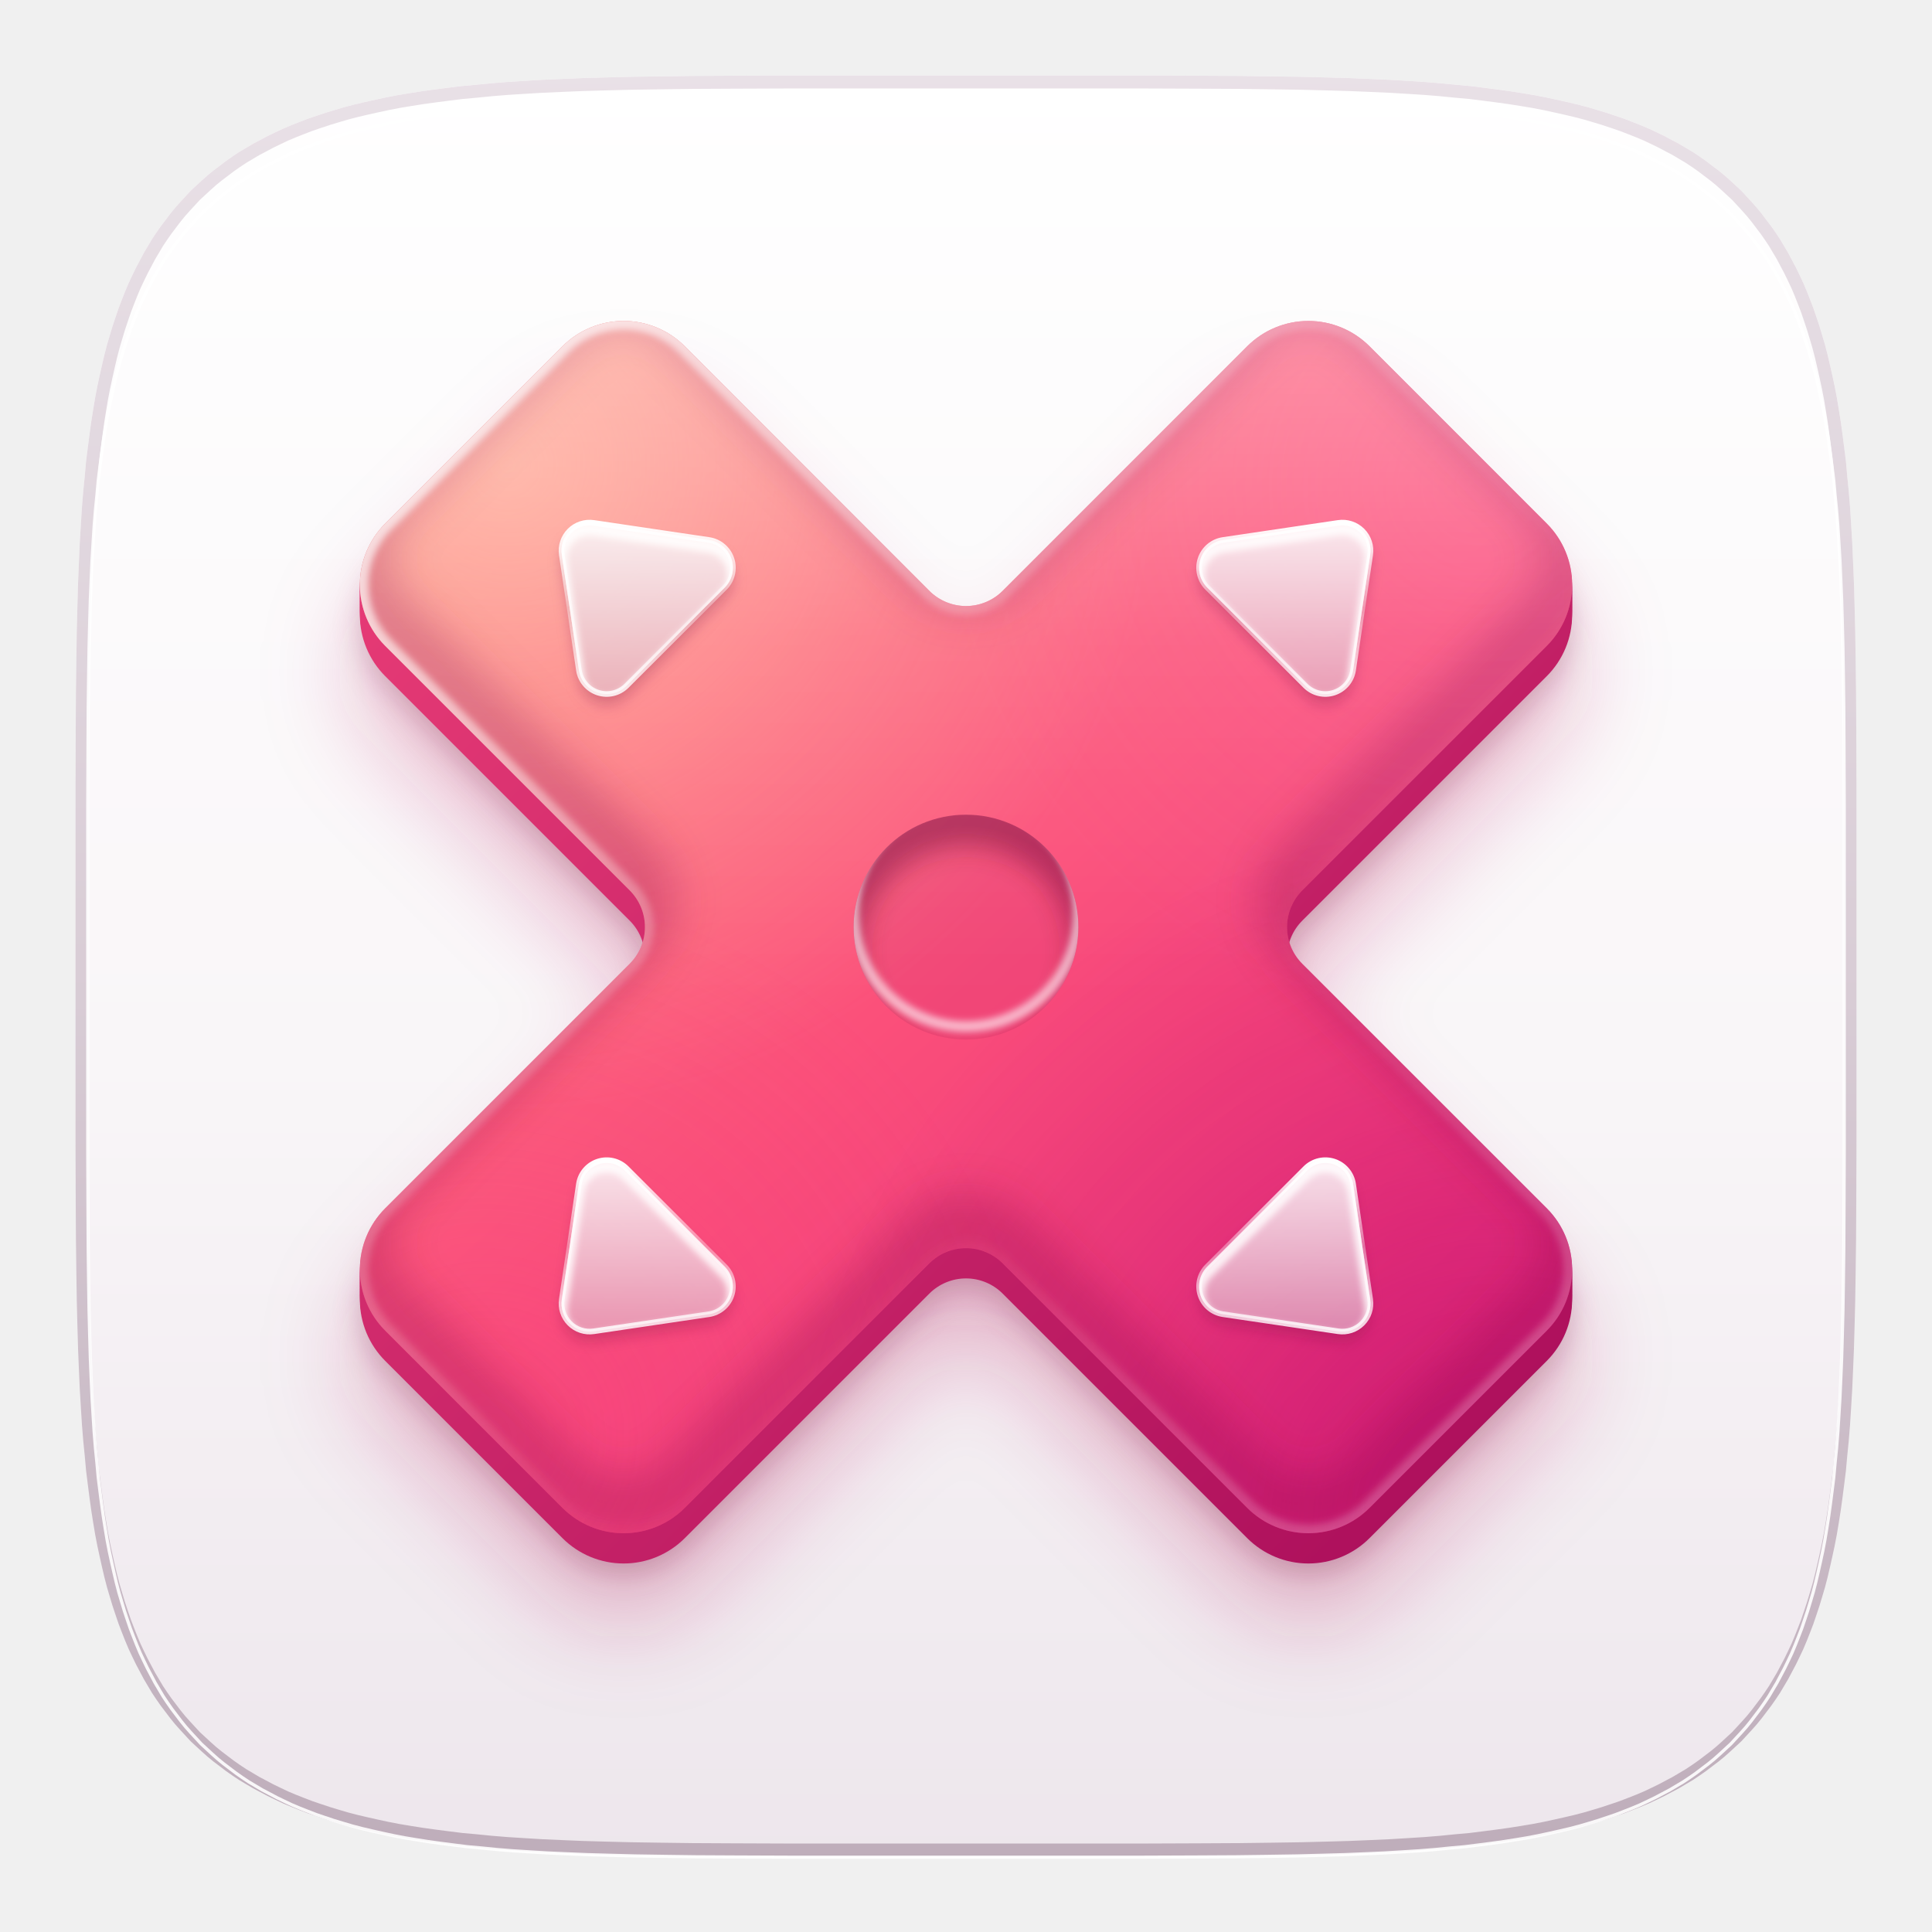
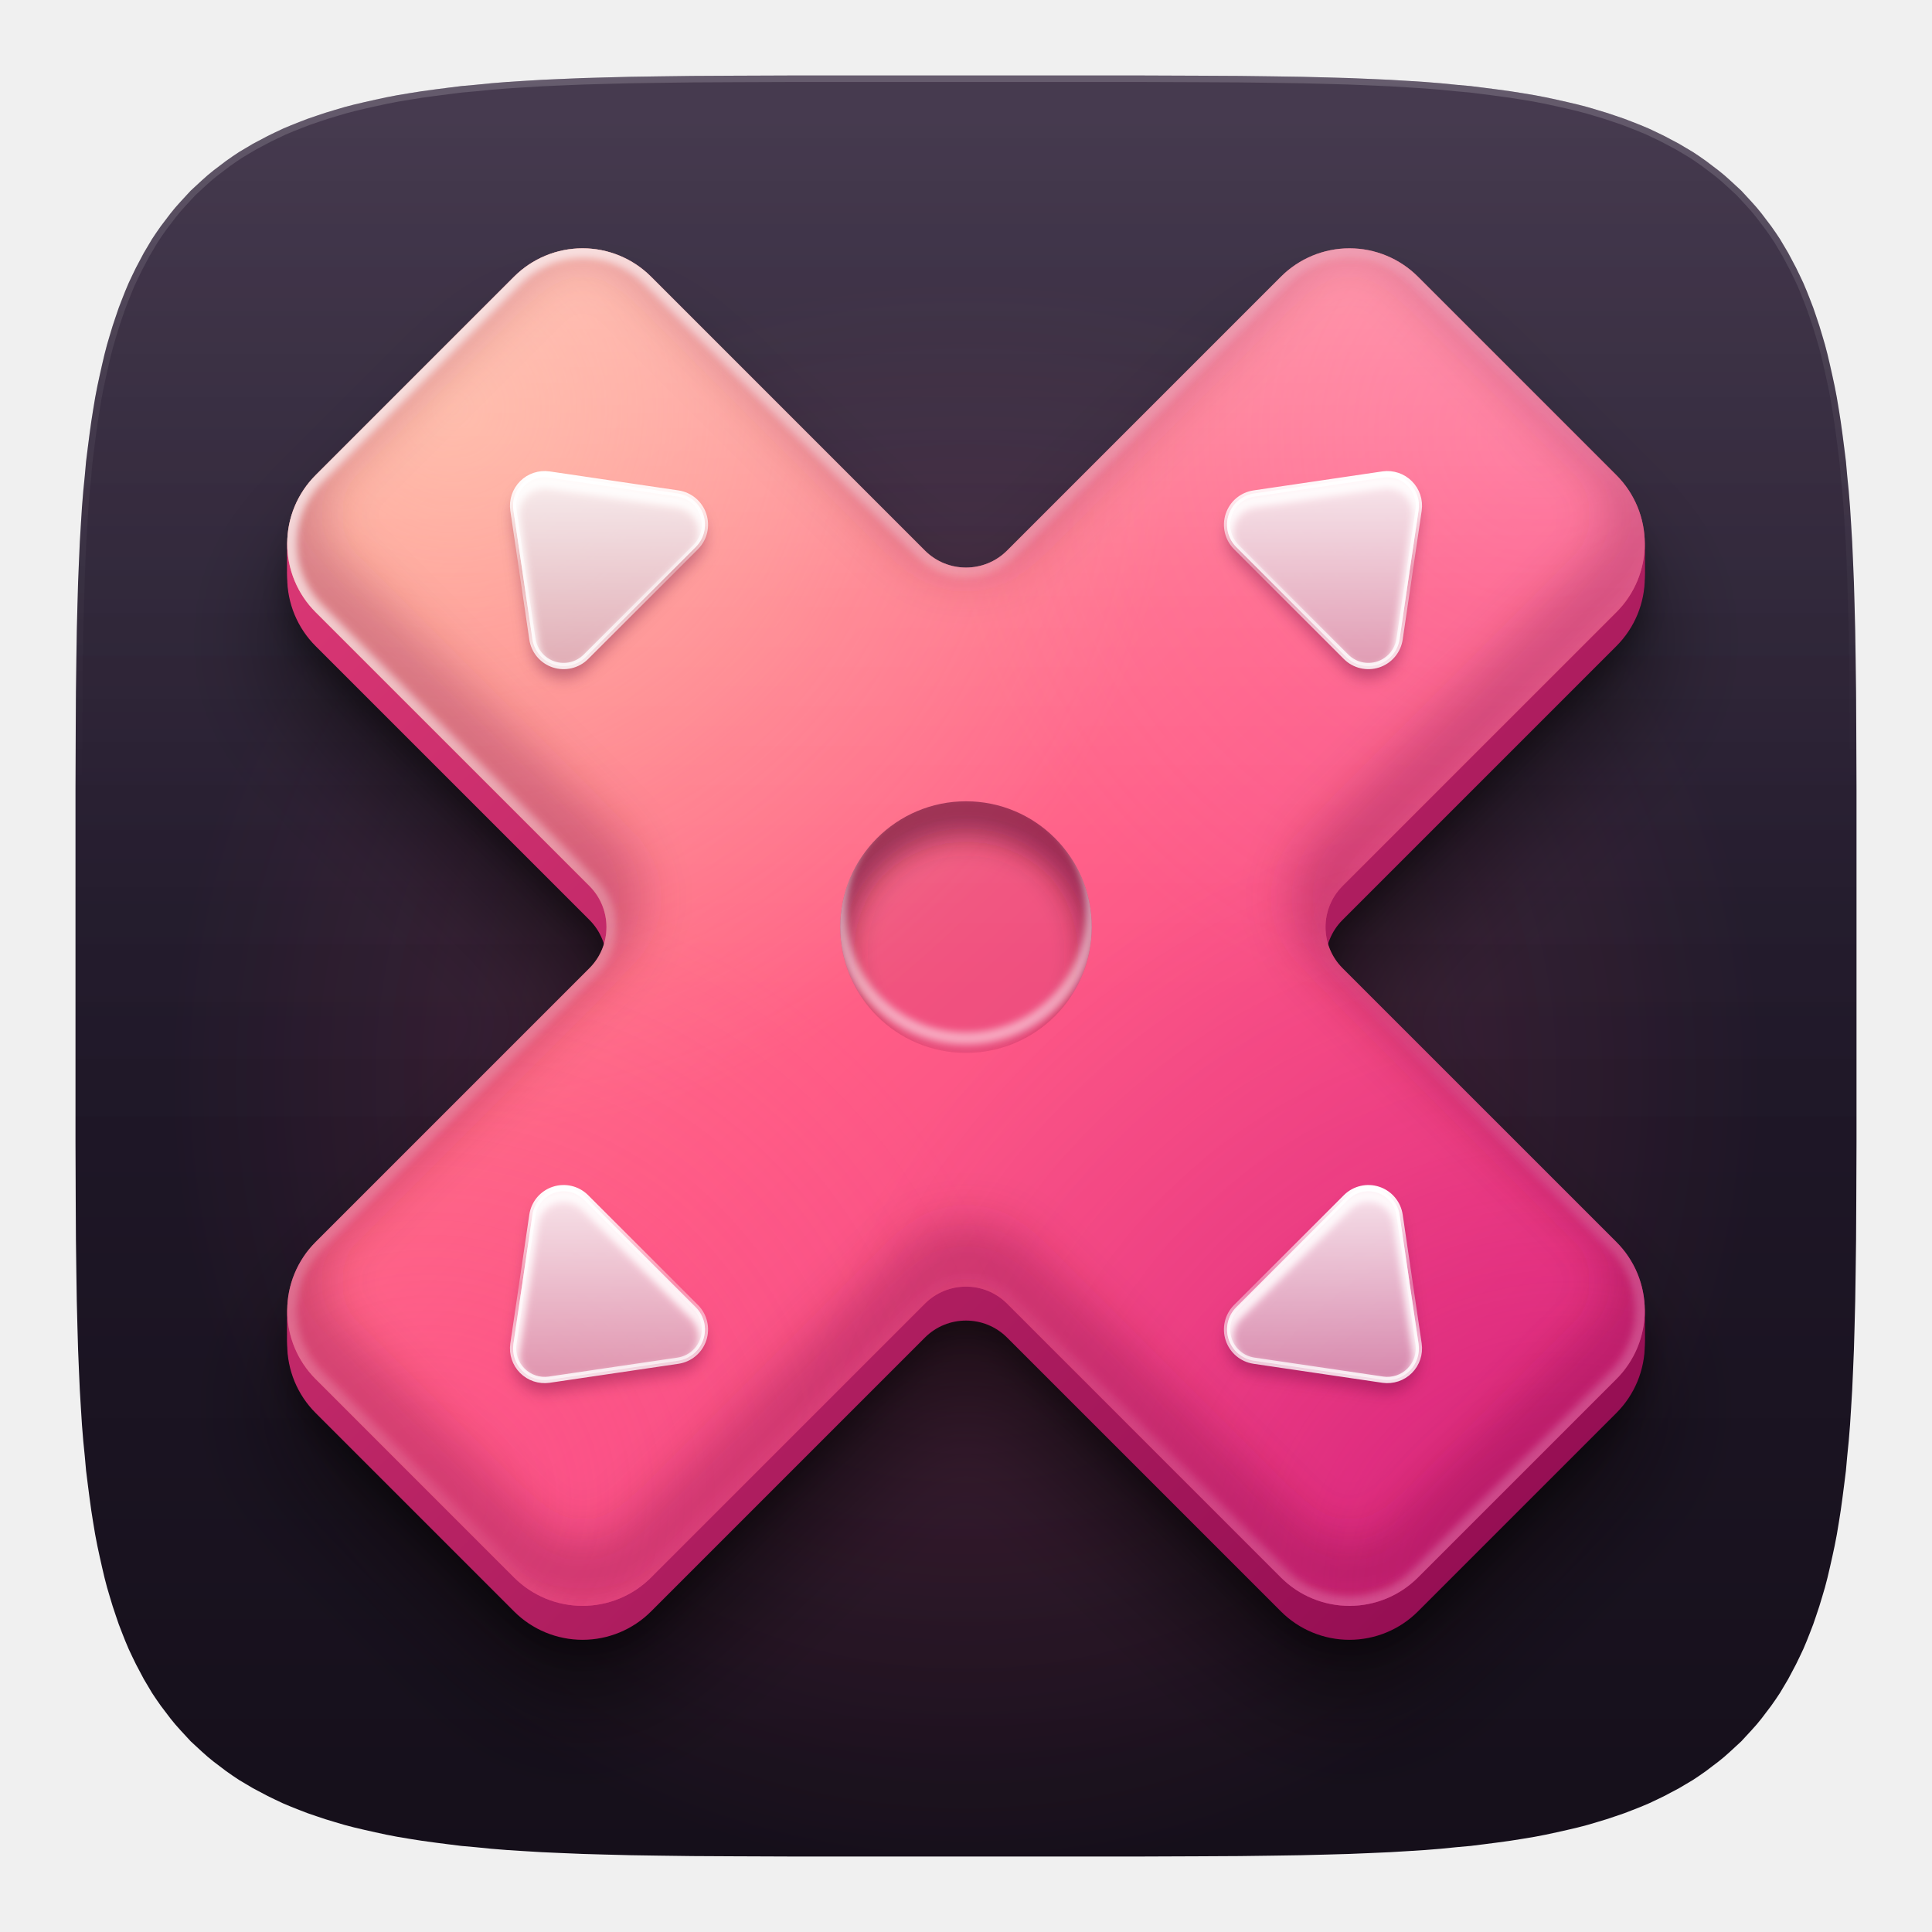
<svg xmlns="http://www.w3.org/2000/svg" viewBox="0 0 1024 1024" width="1024" height="1024">
  <defs>
-     <path id="w-sq" d="M924.0,512.0L924.0,593.6L923.9,619.7L923.8,638.6L923.6,654.0L923.4,667.2L923.1,679.0L922.8,689.5L922.4,699.2L922.0,708.2L921.5,716.5L921.0,724.4L920.4,731.8L919.7,738.8L919.1,745.5L918.3,751.9L917.5,758.1L916.7,763.9L915.8,769.6L914.9,775.0L913.9,780.2L912.8,785.3L911.7,790.2L910.6,794.9L909.4,799.5L908.1,803.9L906.8,808.2L905.4,812.4L904.0,816.5L902.5,820.4L901.0,824.2L899.4,828.0L897.7,831.6L896.0,835.1L894.2,838.5L892.4,841.9L890.5,845.1L888.6,848.3L886.6,851.3L884.5,854.3L882.3,857.2L880.1,860.1L877.9,862.8L875.5,865.5L873.1,868.1L870.7,870.7L868.1,873.1L865.5,875.5L862.8,877.9L860.1,880.1L857.2,882.3L854.3,884.5L851.3,886.6L848.3,888.6L845.1,890.5L841.9,892.4L838.5,894.2L835.1,896.0L831.6,897.7L828.0,899.4L824.2,901.0L820.4,902.5L816.5,904.0L812.4,905.4L808.2,906.8L803.9,908.1L799.5,909.4L794.9,910.6L790.2,911.7L785.3,912.8L780.2,913.9L775.0,914.9L769.6,915.8L763.9,916.7L758.1,917.5L751.9,918.3L745.5,919.1L738.8,919.7L731.8,920.4L724.4,921.0L716.5,921.5L708.2,922.0L699.2,922.4L689.5,922.8L679.0,923.1L667.2,923.4L654.0,923.6L638.6,923.8L619.7,923.9L593.6,924.0L512.0,924.0L430.4,924.0L404.3,923.9L385.4,923.8L370.0,923.6L356.8,923.4L345.0,923.1L334.5,922.8L324.8,922.4L315.8,922.0L307.5,921.5L299.6,921.0L292.2,920.4L285.2,919.7L278.5,919.1L272.1,918.3L265.9,917.5L260.1,916.7L254.4,915.8L249.0,914.9L243.8,913.9L238.7,912.8L233.8,911.7L229.1,910.6L224.5,909.4L220.1,908.1L215.8,906.8L211.6,905.4L207.5,904.0L203.6,902.5L199.8,901.0L196.0,899.4L192.4,897.7L188.9,896.0L185.5,894.2L182.1,892.4L178.9,890.5L175.7,888.6L172.7,886.6L169.7,884.5L166.8,882.3L163.9,880.1L161.2,877.9L158.5,875.5L155.9,873.1L153.3,870.7L150.9,868.1L148.5,865.5L146.1,862.8L143.9,860.1L141.7,857.2L139.5,854.3L137.4,851.3L135.4,848.3L133.5,845.1L131.6,841.9L129.8,838.5L128.0,835.1L126.3,831.6L124.6,828.0L123.0,824.2L121.5,820.4L120.0,816.5L118.6,812.4L117.2,808.2L115.9,803.9L114.6,799.5L113.4,794.9L112.3,790.2L111.2,785.3L110.1,780.2L109.1,775.0L108.2,769.6L107.3,763.9L106.5,758.1L105.7,751.9L104.9,745.5L104.3,738.8L103.6,731.8L103.0,724.4L102.5,716.5L102.0,708.2L101.6,699.2L101.2,689.5L100.9,679.0L100.6,667.2L100.4,654.0L100.2,638.6L100.1,619.7L100.0,593.6L100.0,512.0L100.0,430.4L100.1,404.3L100.2,385.4L100.4,370.0L100.6,356.8L100.9,345.0L101.2,334.5L101.6,324.8L102.0,315.8L102.5,307.5L103.0,299.6L103.6,292.2L104.3,285.2L104.9,278.5L105.7,272.1L106.5,265.9L107.3,260.1L108.2,254.4L109.1,249.0L110.1,243.8L111.2,238.7L112.3,233.8L113.4,229.1L114.6,224.5L115.9,220.1L117.2,215.8L118.6,211.6L120.0,207.5L121.5,203.6L123.0,199.8L124.6,196.0L126.3,192.4L128.0,188.9L129.8,185.5L131.6,182.1L133.5,178.9L135.4,175.7L137.4,172.7L139.5,169.7L141.7,166.8L143.9,163.9L146.1,161.2L148.5,158.5L150.9,155.9L153.3,153.3L155.9,150.9L158.5,148.5L161.2,146.1L163.9,143.9L166.8,141.7L169.7,139.5L172.7,137.4L175.7,135.4L178.9,133.5L182.1,131.6L185.5,129.8L188.9,128.0L192.4,126.3L196.0,124.6L199.8,123.0L203.6,121.5L207.5,120.0L211.6,118.6L215.8,117.2L220.1,115.9L224.5,114.6L229.1,113.4L233.8,112.3L238.7,111.2L243.8,110.1L249.0,109.1L254.4,108.2L260.1,107.3L265.9,106.5L272.1,105.7L278.5,104.9L285.2,104.3L292.2,103.6L299.6,103.0L307.5,102.5L315.8,102.0L324.8,101.6L334.5,101.2L345.0,100.9L356.8,100.6L370.0,100.4L385.4,100.2L404.3,100.1L430.4,100.0L512.0,100.0L593.6,100.0L619.7,100.1L638.6,100.2L654.0,100.4L667.2,100.6L679.0,100.9L689.5,101.2L699.2,101.6L708.2,102.0L716.5,102.5L724.4,103.0L731.8,103.6L738.8,104.3L745.5,104.9L751.9,105.7L758.1,106.5L763.9,107.3L769.6,108.2L775.0,109.1L780.2,110.1L785.3,111.2L790.2,112.3L794.9,113.4L799.5,114.6L803.9,115.9L808.2,117.2L812.4,118.6L816.5,120.0L820.4,121.5L824.2,123.0L828.0,124.6L831.6,126.3L835.1,128.0L838.5,129.8L841.9,131.6L845.1,133.5L848.3,135.4L851.3,137.4L854.3,139.5L857.2,141.7L860.1,143.9L862.8,146.1L865.5,148.5L868.1,150.9L870.7,153.3L873.1,155.9L875.5,158.5L877.9,161.2L880.1,163.9L882.3,166.8L884.5,169.7L886.6,172.7L888.6,175.7L890.5,178.9L892.4,182.1L894.2,185.5L896.0,188.9L897.7,192.4L899.4,196.0L901.0,199.8L902.5,203.6L904.0,207.5L905.4,211.6L906.8,215.8L908.1,220.1L909.4,224.5L910.6,229.1L911.7,233.8L912.8,238.7L913.9,243.8L914.9,249.0L915.8,254.4L916.7,260.1L917.5,265.9L918.3,272.1L919.1,278.5L919.7,285.2L920.4,292.2L921.0,299.6L921.5,307.5L922.0,315.8L922.4,324.8L922.8,334.5L923.1,345.0L923.4,356.8L923.6,370.0L923.8,385.4L923.9,404.3L924.0,430.4Z" />
-     <linearGradient id="w-tile" x1="0" y1="0" x2="0" y2="1">
-       <stop offset="0" stop-color="#FFFFFF" />
-       <stop offset="0.55" stop-color="#F9F6F8" />
-       <stop offset="1" stop-color="#EDE6EC" />
+     <path id="sw-sq" d="M924.0,512.0L924.0,593.6L923.9,619.7L923.8,638.6L923.6,654.0L923.4,667.2L923.1,679.0L922.8,689.5L922.4,699.2L922.0,708.2L921.5,716.5L921.0,724.4L920.4,731.8L919.7,738.8L919.1,745.5L918.3,751.9L917.5,758.1L916.7,763.9L915.8,769.6L914.9,775.0L913.9,780.2L912.8,785.3L911.7,790.2L910.6,794.9L909.4,799.5L908.1,803.9L906.8,808.2L905.4,812.4L904.0,816.5L902.5,820.4L901.0,824.2L899.4,828.0L897.7,831.6L896.0,835.1L894.2,838.5L892.4,841.9L890.5,845.1L888.6,848.3L886.6,851.3L884.5,854.3L882.3,857.2L880.1,860.1L877.9,862.8L875.5,865.5L873.1,868.1L870.7,870.7L868.1,873.1L865.5,875.5L862.8,877.9L860.1,880.1L857.2,882.3L854.3,884.5L851.3,886.6L848.3,888.6L845.1,890.5L841.9,892.4L838.5,894.2L835.1,896.0L831.6,897.7L828.0,899.4L824.2,901.0L820.4,902.5L816.5,904.0L812.4,905.4L808.2,906.8L803.9,908.1L799.5,909.4L794.9,910.6L790.2,911.7L785.3,912.8L780.2,913.9L775.0,914.9L769.6,915.8L763.9,916.7L758.1,917.5L751.9,918.3L745.5,919.1L738.8,919.7L731.8,920.4L724.4,921.0L716.5,921.5L708.2,922.0L699.2,922.4L689.5,922.8L679.0,923.1L667.2,923.4L654.0,923.6L638.6,923.8L619.7,923.9L593.6,924.0L512.0,924.0L430.4,924.0L404.3,923.9L385.4,923.8L370.0,923.6L356.8,923.4L345.0,923.1L334.5,922.8L324.8,922.4L315.8,922.0L307.5,921.5L299.6,921.0L292.2,920.4L285.2,919.7L278.5,919.1L272.1,918.3L265.9,917.5L260.1,916.7L254.4,915.8L249.0,914.9L243.8,913.9L238.7,912.8L233.8,911.7L229.1,910.6L224.5,909.4L220.1,908.1L215.8,906.8L211.6,905.4L207.5,904.0L203.6,902.5L199.8,901.0L196.0,899.4L192.4,897.7L188.9,896.0L185.5,894.2L182.1,892.4L178.9,890.5L175.7,888.6L172.7,886.6L169.7,884.5L166.8,882.3L163.9,880.1L161.2,877.9L158.5,875.5L155.9,873.1L153.3,870.7L150.9,868.1L148.5,865.5L146.1,862.8L143.9,860.1L141.7,857.2L139.5,854.3L137.4,851.3L135.4,848.3L133.5,845.1L131.6,841.9L129.8,838.5L128.0,835.1L126.3,831.6L124.6,828.0L123.0,824.2L121.5,820.4L120.0,816.5L118.6,812.4L117.2,808.2L115.9,803.9L114.6,799.5L113.4,794.9L112.3,790.2L111.2,785.3L110.1,780.2L109.1,775.0L108.2,769.6L107.3,763.9L106.5,758.1L105.7,751.9L104.9,745.5L104.3,738.8L103.6,731.8L103.0,724.4L102.5,716.5L102.0,708.2L101.6,699.2L101.2,689.5L100.9,679.0L100.6,667.2L100.4,654.0L100.2,638.6L100.1,619.7L100.0,593.6L100.0,512.0L100.0,430.4L100.1,404.3L100.2,385.4L100.4,370.0L100.6,356.8L100.9,345.0L101.2,334.5L101.6,324.8L102.0,315.8L102.5,307.5L103.0,299.6L103.6,292.2L104.3,285.2L104.9,278.5L105.7,272.1L106.5,265.9L107.3,260.1L108.2,254.4L109.1,249.0L110.1,243.8L111.2,238.7L112.3,233.8L113.4,229.1L114.6,224.5L115.9,220.1L117.2,215.8L118.6,211.6L120.0,207.5L121.5,203.6L123.0,199.8L124.6,196.0L126.3,192.4L128.0,188.9L129.8,185.5L131.6,182.1L133.5,178.9L135.4,175.7L137.4,172.7L139.5,169.7L141.7,166.8L143.9,163.9L146.1,161.2L148.5,158.5L150.9,155.9L153.3,153.3L155.9,150.9L158.5,148.5L161.2,146.1L163.9,143.9L166.8,141.7L169.7,139.5L172.7,137.4L175.7,135.4L178.9,133.5L182.1,131.6L185.5,129.8L188.9,128.0L192.4,126.3L196.0,124.6L199.8,123.0L203.6,121.5L207.5,120.0L211.6,118.6L215.8,117.2L220.1,115.9L224.5,114.6L229.1,113.4L233.8,112.3L238.7,111.2L243.8,110.1L249.0,109.1L254.4,108.2L260.1,107.3L265.9,106.5L272.1,105.7L278.5,104.9L285.2,104.3L292.2,103.6L299.6,103.0L307.5,102.5L315.8,102.0L324.8,101.6L334.5,101.2L345.0,100.9L356.8,100.6L370.0,100.4L385.4,100.2L404.3,100.1L430.4,100.0L512.0,100.0L593.6,100.0L619.7,100.1L638.6,100.2L654.0,100.4L667.2,100.6L679.0,100.9L689.5,101.2L699.2,101.6L708.2,102.0L716.5,102.5L724.4,103.0L731.8,103.6L738.8,104.3L745.5,104.9L751.9,105.7L758.1,106.5L763.9,107.3L769.6,108.2L775.0,109.1L780.2,110.1L785.3,111.2L790.2,112.3L794.9,113.4L799.5,114.6L803.9,115.9L808.2,117.2L812.4,118.6L816.5,120.0L820.4,121.5L824.2,123.0L828.0,124.6L831.6,126.3L835.1,128.0L838.5,129.8L841.9,131.6L845.1,133.5L848.3,135.4L851.3,137.4L854.3,139.5L857.2,141.7L860.1,143.9L862.8,146.1L865.5,148.5L868.1,150.9L870.7,153.3L873.1,155.9L875.5,158.5L877.9,161.2L880.1,163.9L882.3,166.8L884.5,169.7L886.6,172.7L888.6,175.7L890.5,178.9L892.4,182.1L894.2,185.5L896.0,188.9L897.7,192.4L899.4,196.0L901.0,199.8L902.5,203.6L904.0,207.5L905.4,211.6L906.8,215.8L908.1,220.1L909.4,224.5L910.6,229.1L911.7,233.8L912.8,238.7L913.9,243.8L914.9,249.0L915.8,254.4L916.7,260.1L917.5,265.9L918.3,272.1L919.1,278.5L919.7,285.2L920.4,292.2L921.0,299.6L921.5,307.5L922.0,315.8L922.4,324.8L922.8,334.5L923.1,345.0L923.4,356.8L923.6,370.0L923.8,385.4L923.9,404.3L924.0,430.4Z" />
+     <clipPath id="sw-tc">
+       <use href="#sw-sq" />
+     </clipPath>
+     <linearGradient id="sw-tile" x1="0" y1="0" x2="0" y2="1">
+       <stop offset="0" stop-color="#35283F" />
+       <stop offset="0.5" stop-color="#201829" />
+       <stop offset="1" stop-color="#150F1A" />
    </linearGradient>
-     <filter id="w-b1_5" x="-50%" y="-50%" width="200%" height="200%">
-       <feGaussianBlur stdDeviation="1.5" />
-     </filter>
-     <filter id="w-b2" x="-50%" y="-50%" width="200%" height="200%">
-       <feGaussianBlur stdDeviation="2" />
-     </filter>
-     <filter id="w-b3" x="-50%" y="-50%" width="200%" height="200%">
-       <feGaussianBlur stdDeviation="3" />
-     </filter>
-     <filter id="w-b6" x="-50%" y="-50%" width="200%" height="200%">
-       <feGaussianBlur stdDeviation="6" />
-     </filter>
-     <filter id="w-b10" x="-50%" y="-50%" width="200%" height="200%">
-       <feGaussianBlur stdDeviation="10" />
-     </filter>
-     <filter id="w-b22" x="-50%" y="-50%" width="200%" height="200%">
+     <linearGradient id="sw-var" gradientUnits="userSpaceOnUse" x1="0" y1="100" x2="0" y2="924">
+       <stop offset="0" stop-color="#FFFFFF" stop-opacity="0.09" />
+       <stop offset="0.42" stop-color="#FFFFFF" stop-opacity="0.022" />
+       <stop offset="0.6" stop-color="#FFFFFF" stop-opacity="0" />
+     </linearGradient>
+     <linearGradient id="sw-rim" gradientUnits="userSpaceOnUse" x1="0" y1="100" x2="0" y2="924">
+       <stop offset="0" stop-color="#FFFFFF" stop-opacity="0.17" />
+       <stop offset="0.18" stop-color="#FFFFFF" stop-opacity="0.059" />
+       <stop offset="0.4" stop-color="#FFFFFF" stop-opacity="0" />
+     </linearGradient>
+     <radialGradient id="sw-glow" gradientUnits="userSpaceOnUse" cx="512" cy="564" r="369.6">
+       <stop offset="0" stop-color="#FF4F86" stop-opacity="0.3" />
+       <stop offset="0.45" stop-color="#FF4F86" stop-opacity="0.12" />
+       <stop offset="1" stop-color="#FF4F86" stop-opacity="0" />
+     </radialGradient>
+     <filter id="sw-tsh" x="-20%" y="-20%" width="140%" height="150%">
      <feGaussianBlur stdDeviation="22" />
    </filter>
-     <linearGradient id="w-rim" x1="0" y1="0" x2="0" y2="1">
-       <stop offset="0" stop-color="#E9E1E7" />
-       <stop offset="0.5" stop-color="#D9CDD6" />
-       <stop offset="1" stop-color="#BEADBA" />
+     <filter id="sw-b1_5" x="-50%" y="-50%" width="200%" height="200%">
+       <feGaussianBlur stdDeviation="1.7" />
+     </filter>
+     <filter id="sw-b2" x="-50%" y="-50%" width="200%" height="200%">
+       <feGaussianBlur stdDeviation="2.2" />
+     </filter>
+     <filter id="sw-b3" x="-50%" y="-50%" width="200%" height="200%">
+       <feGaussianBlur stdDeviation="3.4" />
+     </filter>
+     <filter id="sw-b6" x="-50%" y="-50%" width="200%" height="200%">
+       <feGaussianBlur stdDeviation="6.7" />
+     </filter>
+     <filter id="sw-b10" x="-50%" y="-50%" width="200%" height="200%">
+       <feGaussianBlur stdDeviation="11.2" />
+     </filter>
+     <filter id="sw-b22" x="-50%" y="-50%" width="200%" height="200%">
+       <feGaussianBlur stdDeviation="24.6" />
+     </filter>
+     <path id="sw-x" d="M531,319.8L657.7,193.1A44.8,44.8 0 0 1 721.1,193.1L812.9,284.9A44.8,44.8 0 0 1 812.9,348.3L686.2,475A26.9,26.9 0 0 0 686.2,513L812.9,639.7A44.8,44.8 0 0 1 812.9,703.1L721.1,794.9A44.8,44.8 0 0 1 657.7,794.9L531,668.2A26.9,26.9 0 0 0 493,668.2L366.3,794.9A44.8,44.8 0 0 1 302.9,794.9L211.1,703.1A44.8,44.8 0 0 1 211.1,639.7L337.8,513A26.9,26.9 0 0 0 337.8,475L211.1,348.3A44.8,44.8 0 0 1 211.1,284.9L302.9,193.1A44.8,44.8 0 0 1 366.3,193.1L493,319.8A26.9,26.9 0 0 0 531,319.8Z" />
+     <clipPath id="sw-xc">
+       <use href="#sw-x" />
+     </clipPath>
+     <linearGradient id="sw-base" gradientUnits="userSpaceOnUse" x1="219.4" y1="171.4" x2="814.6" y2="826.6">
+       <stop offset="0" stop-color="#FF9C8C" />
+       <stop offset="0.5" stop-color="#FF5C86" />
+       <stop offset="1" stop-color="#E62A86" />
    </linearGradient>
-     <clipPath id="w-tc">
-       <use href="#w-sq" />
-     </clipPath>
-     <path id="w-x" d="M529,338.4L642.1,225.3A40,40 0 0 1 698.7,225.3L780.7,307.3A40,40 0 0 1 780.7,363.9L667.6,477A24,24 0 0 0 667.6,511L780.7,624.1A40,40 0 0 1 780.7,680.7L698.7,762.7A40,40 0 0 1 642.1,762.7L529,649.6A24,24 0 0 0 495,649.6L381.9,762.7A40,40 0 0 1 325.3,762.7L243.3,680.7A40,40 0 0 1 243.3,624.1L356.4,511A24,24 0 0 0 356.4,477L243.3,363.9A40,40 0 0 1 243.3,307.3L325.3,225.3A40,40 0 0 1 381.9,225.3L495,338.4A24,24 0 0 0 529,338.4Z" />
-     <clipPath id="w-xc">
-       <use href="#w-x" />
-     </clipPath>
-     <linearGradient id="w-base" gradientUnits="userSpaceOnUse" x1="255" y1="207" x2="779" y2="791">
-       <stop offset="0" stop-color="#FF8A80" />
-       <stop offset="0.5" stop-color="#FB4F7A" />
-       <stop offset="1" stop-color="#E0207E" />
-     </linearGradient>
-     <linearGradient id="w-gloss" gradientUnits="userSpaceOnUse" x1="0" y1="197" x2="0" y2="524">
-       <stop offset="0" stop-color="#fff" stop-opacity="0.32" />
-       <stop offset=".5" stop-color="#fff" stop-opacity="0.09" />
+     <linearGradient id="sw-gloss" gradientUnits="userSpaceOnUse" x1="0" y1="161.4" x2="0" y2="524">
+       <stop offset="0" stop-color="#fff" stop-opacity="0.28" />
+       <stop offset=".5" stop-color="#fff" stop-opacity="0.078" />
      <stop offset="1" stop-color="#fff" stop-opacity="0" />
    </linearGradient>
-     <linearGradient id="w-spec" gradientUnits="userSpaceOnUse" x1="215" y1="197" x2="809" y2="791">
-       <stop offset="0" stop-color="#fff" stop-opacity="0.9" />
-       <stop offset=".4" stop-color="#fff" stop-opacity="0.198" />
+     <linearGradient id="sw-spec" gradientUnits="userSpaceOnUse" x1="179.4" y1="161.4" x2="844.6" y2="826.6">
+       <stop offset="0" stop-color="#fff" stop-opacity="0.85" />
+       <stop offset=".4" stop-color="#fff" stop-opacity="0.187" />
      <stop offset=".6" stop-color="#fff" stop-opacity="0" />
-       <stop offset="1" stop-color="#fff" stop-opacity="0.288" />
+       <stop offset="1" stop-color="#fff" stop-opacity="0.272" />
    </linearGradient>
-     <radialGradient id="w-r0" gradientUnits="userSpaceOnUse" cx="300" cy="280" r="300">
-       <stop offset="0" stop-color="#FFC2A6" stop-opacity="0.62" />
-       <stop offset=".6" stop-color="#FFC2A6" stop-opacity="0.186" />
-       <stop offset="1" stop-color="#FFC2A6" stop-opacity="0" />
+     <radialGradient id="sw-r0" gradientUnits="userSpaceOnUse" cx="274.6" cy="254.3" r="336">
+       <stop offset="0" stop-color="#FFC4A6" stop-opacity="0.62" />
+       <stop offset=".6" stop-color="#FFC4A6" stop-opacity="0.186" />
+       <stop offset="1" stop-color="#FFC4A6" stop-opacity="0" />
    </radialGradient>
-     <radialGradient id="w-r1" gradientUnits="userSpaceOnUse" cx="750" cy="290" r="250">
-       <stop offset="0" stop-color="#FF6E97" stop-opacity="0.36" />
-       <stop offset=".6" stop-color="#FF6E97" stop-opacity="0.108" />
-       <stop offset="1" stop-color="#FF6E97" stop-opacity="0" />
+     <radialGradient id="sw-r1" gradientUnits="userSpaceOnUse" cx="778.6" cy="265.5" r="280">
+       <stop offset="0" stop-color="#FF7DA4" stop-opacity="0.38" />
+       <stop offset=".6" stop-color="#FF7DA4" stop-opacity="0.114" />
+       <stop offset="1" stop-color="#FF7DA4" stop-opacity="0" />
    </radialGradient>
-     <radialGradient id="w-r2" gradientUnits="userSpaceOnUse" cx="290" cy="730" r="260">
-       <stop offset="0" stop-color="#F43C82" stop-opacity="0.3" />
-       <stop offset=".6" stop-color="#F43C82" stop-opacity="0.09" />
-       <stop offset="1" stop-color="#F43C82" stop-opacity="0" />
+     <radialGradient id="sw-r2" gradientUnits="userSpaceOnUse" cx="263.4" cy="758.3" r="291.2">
+       <stop offset="0" stop-color="#F7468B" stop-opacity="0.28" />
+       <stop offset=".6" stop-color="#F7468B" stop-opacity="0.084" />
+       <stop offset="1" stop-color="#F7468B" stop-opacity="0" />
    </radialGradient>
-     <radialGradient id="w-r3" gradientUnits="userSpaceOnUse" cx="760" cy="770" r="330">
-       <stop offset="0" stop-color="#B60D68" stop-opacity="0.52" />
-       <stop offset=".6" stop-color="#B60D68" stop-opacity="0.156" />
-       <stop offset="1" stop-color="#B60D68" stop-opacity="0" />
+     <radialGradient id="sw-r3" gradientUnits="userSpaceOnUse" cx="789.8" cy="803.1" r="369.6">
+       <stop offset="0" stop-color="#BE1270" stop-opacity="0.46" />
+       <stop offset=".6" stop-color="#BE1270" stop-opacity="0.138" />
+       <stop offset="1" stop-color="#BE1270" stop-opacity="0" />
    </radialGradient>
-     <linearGradient id="w-wall" gradientUnits="objectBoundingBox" x1="0" y1="0" x2="1" y2="1">
-       <stop offset="0" stop-color="#EC3F78" />
-       <stop offset="1" stop-color="#A80C5A" />
+     <linearGradient id="sw-wall" gradientUnits="objectBoundingBox" x1="0" y1="0" x2="1" y2="1">
+       <stop offset="0" stop-color="#E23C78" />
+       <stop offset="1" stop-color="#8E0A50" />
    </linearGradient>
-     <clipPath id="w-dc">
-       <circle cx="512" cy="494" r="52" />
+     <clipPath id="sw-dc">
+       <circle cx="512" cy="494" r="58.2" />
    </clipPath>
-     <clipPath id="w-ac">
-       <path d="M630.9,314.9L684.2,307A13,13 0 0 1 699,321.8L691.1,375.1A13,13 0 0 1 669.1,382.4L623.6,336.9A13,13 0 0 1 630.9,314.9Z" />
-       <path d="M691.1,612.9L699,666.2A13,13 0 0 1 684.2,681L630.9,673.1A13,13 0 0 1 623.6,651.1L669.1,605.6A13,13 0 0 1 691.1,612.9Z" />
-       <path d="M393.1,673.1L339.8,681A13,13 0 0 1 325,666.2L332.9,612.9A13,13 0 0 1 354.9,605.6L400.4,651.1A13,13 0 0 1 393.1,673.1Z" />
-       <path d="M332.9,375.1L325,321.8A13,13 0 0 1 339.8,307L393.1,314.9A13,13 0 0 1 400.4,336.9L354.9,382.4A13,13 0 0 1 332.9,375.1Z" />
+     <clipPath id="sw-ac">
+       <path d="M645.2,293.4L704.9,284.6A14.6,14.6 0 0 1 721.4,301.1L712.6,360.8A14.6,14.6 0 0 1 687.9,369L637,318.1A14.6,14.6 0 0 1 645.2,293.4Z" />
+       <path d="M712.6,627.2L721.4,686.9A14.6,14.6 0 0 1 704.9,703.4L645.2,694.6A14.6,14.6 0 0 1 637,669.9L687.9,619A14.6,14.6 0 0 1 712.6,627.2Z" />
+       <path d="M378.8,694.6L319.1,703.4A14.6,14.6 0 0 1 302.6,686.9L311.4,627.2A14.6,14.6 0 0 1 336.1,619L387,669.9A14.6,14.6 0 0 1 378.8,694.6Z" />
+       <path d="M311.4,360.8L302.6,301.1A14.6,14.6 0 0 1 319.1,284.6L378.8,293.4A14.6,14.6 0 0 1 387,318.1L336.1,369A14.6,14.6 0 0 1 311.4,360.8Z" />
    </clipPath>
-     <linearGradient id="w-ar" x1="0" y1="0" x2="0" y2="1">
+     <linearGradient id="sw-ar" x1="0" y1="0" x2="0" y2="1">
      <stop offset="0" stop-color="#FFFFFF" stop-opacity="0.86" />
      <stop offset="1" stop-color="#FFFFFF" stop-opacity="0.46" />
    </linearGradient>
-     <linearGradient id="w-arim" x1="0" y1="0" x2="0" y2="1">
+     <linearGradient id="sw-arim" x1="0" y1="0" x2="0" y2="1">
      <stop offset="0" stop-color="#FFFFFF" />
      <stop offset="0.5" stop-color="#FFFFFF" stop-opacity="0.35" />
      <stop offset="1" stop-color="#FFFFFF" stop-opacity="0.85" />
    </linearGradient>
  </defs>
  <g transform="translate(512 512) scale(1.1456) translate(-512 -512)">
-     <use href="#w-sq" fill="url(#w-tile)" />
-     <use href="#w-sq" fill="none" stroke="url(#w-rim)" stroke-width="12" clip-path="url(#w-tc)" />
-     <use href="#w-sq" fill="none" stroke="#FFFFFF" stroke-opacity=".9" stroke-width="3" transform="translate(512 518) scale(.988) translate(-512 -512)" clip-path="url(#w-tc)" />
-     <use href="#w-x" transform="translate(0 40)" fill="#B8155A" opacity="0.3" filter="url(#w-b22)" />
-     <use href="#w-x" transform="translate(0 19)" fill="#6E0938" opacity="0.22" filter="url(#w-b6)" />
-     <g fill="url(#w-wall)">
-       <use href="#w-x" transform="translate(0 1.4)" />
-       <use href="#w-x" transform="translate(0 2.8)" />
-       <use href="#w-x" transform="translate(0 4.2)" />
-       <use href="#w-x" transform="translate(0 5.6)" />
-       <use href="#w-x" transform="translate(0 7)" />
-       <use href="#w-x" transform="translate(0 8.4)" />
-       <use href="#w-x" transform="translate(0 9.8)" />
-       <use href="#w-x" transform="translate(0 11.2)" />
-       <use href="#w-x" transform="translate(0 12.6)" />
-       <use href="#w-x" transform="translate(0 14)" />
+     <use href="#sw-sq" fill="url(#sw-tile)" />
+     <g clip-path="url(#sw-tc)">
+       <rect x="100" y="100" width="824" height="824" fill="url(#sw-glow)" />
+       <rect x="100" y="100" width="824" height="824" fill="url(#sw-var)" />
+       <use href="#sw-sq" fill="none" stroke="url(#sw-rim)" stroke-width="6" />
    </g>
-     <g clip-path="url(#w-xc)">
-       <rect x="195" y="177" width="634" height="634" fill="url(#w-base)" />
-       <rect x="195" y="177" width="634" height="634" fill="url(#w-r0)" />
-       <rect x="195" y="177" width="634" height="634" fill="url(#w-r1)" />
-       <rect x="195" y="177" width="634" height="634" fill="url(#w-r2)" />
-       <rect x="195" y="177" width="634" height="634" fill="url(#w-r3)" />
-       <use href="#w-x" fill="none" stroke="#8A0A4C" stroke-opacity="0.3" stroke-width="28" transform="translate(0 -12)" filter="url(#w-b10)" />
-       <rect x="195" y="177" width="634" height="634" fill="url(#w-gloss)" />
-       <use href="#w-x" fill="none" stroke="url(#w-spec)" stroke-width="8" filter="url(#w-b1_5)" />
+     <use href="#sw-x" transform="translate(0 44.8)" fill="#000000" opacity="0.55" filter="url(#sw-b22)" />
+     <use href="#sw-x" transform="translate(0 21.3)" fill="#000000" opacity="0.35" filter="url(#sw-b6)" />
+     <g fill="url(#sw-wall)">
+       <use href="#sw-x" transform="translate(0 1.6)" />
+       <use href="#sw-x" transform="translate(0 3.1)" />
+       <use href="#sw-x" transform="translate(0 4.7)" />
+       <use href="#sw-x" transform="translate(0 6.3)" />
+       <use href="#sw-x" transform="translate(0 7.8)" />
+       <use href="#sw-x" transform="translate(0 9.4)" />
+       <use href="#sw-x" transform="translate(0 11)" />
+       <use href="#sw-x" transform="translate(0 12.5)" />
+       <use href="#sw-x" transform="translate(0 14.1)" />
+       <use href="#sw-x" transform="translate(0 15.7)" />
    </g>
-     <g clip-path="url(#w-dc)">
-       <circle cx="512" cy="494" r="52" fill="#A0105A" fill-opacity="0.1" />
-       <circle cx="512" cy="505" r="60" fill="none" stroke="#5E0430" stroke-opacity="0.42" stroke-width="22" filter="url(#w-b6)" />
-       <circle cx="512" cy="488" r="52" fill="none" stroke="#FFFFFF" stroke-opacity="0.6" stroke-width="5" filter="url(#w-b1_5)" />
+     <g clip-path="url(#sw-xc)">
+       <rect x="159.4" y="141.4" width="705.2" height="705.2" fill="url(#sw-base)" />
+       <rect x="159.4" y="141.4" width="705.2" height="705.2" fill="url(#sw-r0)" />
+       <rect x="159.4" y="141.4" width="705.2" height="705.2" fill="url(#sw-r1)" />
+       <rect x="159.4" y="141.4" width="705.2" height="705.2" fill="url(#sw-r2)" />
+       <rect x="159.4" y="141.4" width="705.2" height="705.2" fill="url(#sw-r3)" />
+       <use href="#sw-x" fill="none" stroke="#6E0538" stroke-opacity="0.32" stroke-width="31.4" transform="translate(0 -13.4)" filter="url(#sw-b10)" />
+       <rect x="159.4" y="141.4" width="705.2" height="705.2" fill="url(#sw-gloss)" />
+       <use href="#sw-x" fill="none" stroke="url(#sw-spec)" stroke-width="9" filter="url(#sw-b1_5)" />
    </g>
-     <path d="M630.9,314.9L684.2,307A13,13 0 0 1 699,321.8L691.1,375.1A13,13 0 0 1 669.1,382.4L623.6,336.9A13,13 0 0 1 630.9,314.9Z" fill="#7E0844" opacity="0.28" transform="translate(0 5)" filter="url(#w-b3)" />
-     <path d="M691.1,612.9L699,666.2A13,13 0 0 1 684.2,681L630.9,673.1A13,13 0 0 1 623.6,651.1L669.1,605.6A13,13 0 0 1 691.1,612.9Z" fill="#7E0844" opacity="0.28" transform="translate(0 5)" filter="url(#w-b3)" />
-     <path d="M393.1,673.1L339.8,681A13,13 0 0 1 325,666.2L332.9,612.9A13,13 0 0 1 354.9,605.6L400.4,651.1A13,13 0 0 1 393.1,673.1Z" fill="#7E0844" opacity="0.28" transform="translate(0 5)" filter="url(#w-b3)" />
-     <path d="M332.9,375.1L325,321.8A13,13 0 0 1 339.8,307L393.1,314.9A13,13 0 0 1 400.4,336.9L354.9,382.4A13,13 0 0 1 332.9,375.1Z" fill="#7E0844" opacity="0.28" transform="translate(0 5)" filter="url(#w-b3)" />
-     <path d="M630.9,314.9L684.2,307A13,13 0 0 1 699,321.8L691.1,375.1A13,13 0 0 1 669.1,382.4L623.6,336.9A13,13 0 0 1 630.9,314.9Z" fill="url(#w-ar)" />
-     <path d="M691.1,612.9L699,666.2A13,13 0 0 1 684.2,681L630.9,673.1A13,13 0 0 1 623.6,651.1L669.1,605.6A13,13 0 0 1 691.1,612.9Z" fill="url(#w-ar)" />
-     <path d="M393.1,673.1L339.8,681A13,13 0 0 1 325,666.2L332.9,612.9A13,13 0 0 1 354.9,605.6L400.4,651.1A13,13 0 0 1 393.1,673.1Z" fill="url(#w-ar)" />
-     <path d="M332.9,375.1L325,321.8A13,13 0 0 1 339.8,307L393.1,314.9A13,13 0 0 1 400.4,336.9L354.9,382.4A13,13 0 0 1 332.9,375.1Z" fill="url(#w-ar)" />
-     <g clip-path="url(#w-ac)">
-       <path d="M630.9,314.9L684.2,307A13,13 0 0 1 699,321.8L691.1,375.1A13,13 0 0 1 669.1,382.4L623.6,336.9A13,13 0 0 1 630.9,314.9Z" fill="none" stroke="#FFFFFF" stroke-opacity="0.85" stroke-width="5" transform="translate(0 3)" filter="url(#w-b1_5)" />
-       <path d="M691.1,612.9L699,666.2A13,13 0 0 1 684.2,681L630.9,673.1A13,13 0 0 1 623.6,651.1L669.1,605.6A13,13 0 0 1 691.1,612.9Z" fill="none" stroke="#FFFFFF" stroke-opacity="0.85" stroke-width="5" transform="translate(0 3)" filter="url(#w-b1_5)" />
-       <path d="M393.1,673.1L339.8,681A13,13 0 0 1 325,666.2L332.9,612.9A13,13 0 0 1 354.9,605.6L400.4,651.1A13,13 0 0 1 393.1,673.1Z" fill="none" stroke="#FFFFFF" stroke-opacity="0.85" stroke-width="5" transform="translate(0 3)" filter="url(#w-b1_5)" />
-       <path d="M332.9,375.1L325,321.8A13,13 0 0 1 339.8,307L393.1,314.9A13,13 0 0 1 400.4,336.9L354.9,382.4A13,13 0 0 1 332.9,375.1Z" fill="none" stroke="#FFFFFF" stroke-opacity="0.85" stroke-width="5" transform="translate(0 3)" filter="url(#w-b1_5)" />
+     <g clip-path="url(#sw-dc)">
+       <circle cx="512" cy="494" r="58.2" fill="#8A0A4C" fill-opacity="0.12" />
+       <circle cx="512" cy="506.3" r="67.2" fill="none" stroke="#40021F" stroke-opacity="0.5" stroke-width="24.6" filter="url(#sw-b6)" />
+       <circle cx="512" cy="487.3" r="58.2" fill="none" stroke="#FFFFFF" stroke-opacity="0.5" stroke-width="5.6" filter="url(#sw-b1_5)" />
    </g>
-     <path d="M630.9,314.9L684.2,307A13,13 0 0 1 699,321.8L691.1,375.1A13,13 0 0 1 669.1,382.4L623.6,336.9A13,13 0 0 1 630.9,314.9Z" fill="none" stroke="url(#w-arim)" stroke-width="2.6" />
-     <path d="M691.1,612.9L699,666.2A13,13 0 0 1 684.2,681L630.9,673.1A13,13 0 0 1 623.6,651.1L669.1,605.6A13,13 0 0 1 691.1,612.9Z" fill="none" stroke="url(#w-arim)" stroke-width="2.6" />
-     <path d="M393.1,673.1L339.8,681A13,13 0 0 1 325,666.2L332.9,612.9A13,13 0 0 1 354.9,605.6L400.4,651.1A13,13 0 0 1 393.1,673.1Z" fill="none" stroke="url(#w-arim)" stroke-width="2.6" />
-     <path d="M332.9,375.1L325,321.8A13,13 0 0 1 339.8,307L393.1,314.9A13,13 0 0 1 400.4,336.9L354.9,382.4A13,13 0 0 1 332.9,375.1Z" fill="none" stroke="url(#w-arim)" stroke-width="2.6" />
+     <path d="M645.2,293.4L704.9,284.6A14.6,14.6 0 0 1 721.4,301.1L712.6,360.8A14.6,14.6 0 0 1 687.9,369L637,318.1A14.6,14.6 0 0 1 645.2,293.4Z" fill="#5A0430" opacity="0.34" transform="translate(0 5.6)" filter="url(#sw-b3)" />
+     <path d="M712.6,627.2L721.4,686.9A14.6,14.6 0 0 1 704.9,703.4L645.2,694.6A14.6,14.6 0 0 1 637,669.9L687.9,619A14.6,14.6 0 0 1 712.6,627.2Z" fill="#5A0430" opacity="0.34" transform="translate(0 5.6)" filter="url(#sw-b3)" />
+     <path d="M378.8,694.6L319.1,703.4A14.6,14.6 0 0 1 302.6,686.9L311.4,627.2A14.6,14.6 0 0 1 336.1,619L387,669.9A14.6,14.6 0 0 1 378.8,694.6Z" fill="#5A0430" opacity="0.34" transform="translate(0 5.6)" filter="url(#sw-b3)" />
+     <path d="M311.4,360.8L302.6,301.1A14.6,14.6 0 0 1 319.1,284.6L378.8,293.4A14.6,14.6 0 0 1 387,318.1L336.1,369A14.6,14.6 0 0 1 311.4,360.8Z" fill="#5A0430" opacity="0.34" transform="translate(0 5.6)" filter="url(#sw-b3)" />
+     <path d="M645.2,293.4L704.9,284.6A14.6,14.6 0 0 1 721.4,301.1L712.6,360.8A14.6,14.6 0 0 1 687.9,369L637,318.1A14.6,14.6 0 0 1 645.2,293.4Z" fill="url(#sw-ar)" />
+     <path d="M712.6,627.2L721.4,686.9A14.6,14.6 0 0 1 704.9,703.4L645.2,694.6A14.6,14.6 0 0 1 637,669.9L687.9,619A14.6,14.6 0 0 1 712.6,627.2Z" fill="url(#sw-ar)" />
+     <path d="M378.8,694.6L319.1,703.4A14.6,14.6 0 0 1 302.6,686.9L311.4,627.2A14.6,14.6 0 0 1 336.1,619L387,669.9A14.6,14.6 0 0 1 378.8,694.6Z" fill="url(#sw-ar)" />
+     <path d="M311.4,360.8L302.6,301.1A14.6,14.6 0 0 1 319.1,284.6L378.8,293.4A14.6,14.6 0 0 1 387,318.1L336.1,369A14.6,14.6 0 0 1 311.4,360.8Z" fill="url(#sw-ar)" />
+     <g clip-path="url(#sw-ac)">
+       <path d="M645.2,293.4L704.9,284.6A14.6,14.6 0 0 1 721.4,301.1L712.6,360.8A14.6,14.6 0 0 1 687.9,369L637,318.1A14.6,14.6 0 0 1 645.2,293.4Z" fill="none" stroke="#FFFFFF" stroke-opacity="0.85" stroke-width="5.6" transform="translate(0 3.4)" filter="url(#sw-b1_5)" />
+       <path d="M712.6,627.2L721.4,686.9A14.6,14.6 0 0 1 704.9,703.4L645.2,694.6A14.6,14.6 0 0 1 637,669.9L687.9,619A14.6,14.6 0 0 1 712.6,627.2Z" fill="none" stroke="#FFFFFF" stroke-opacity="0.85" stroke-width="5.6" transform="translate(0 3.4)" filter="url(#sw-b1_5)" />
+       <path d="M378.8,694.6L319.1,703.4A14.6,14.6 0 0 1 302.6,686.9L311.4,627.2A14.6,14.6 0 0 1 336.1,619L387,669.9A14.6,14.6 0 0 1 378.8,694.6Z" fill="none" stroke="#FFFFFF" stroke-opacity="0.85" stroke-width="5.6" transform="translate(0 3.4)" filter="url(#sw-b1_5)" />
+       <path d="M311.4,360.8L302.6,301.1A14.6,14.6 0 0 1 319.1,284.6L378.8,293.4A14.6,14.6 0 0 1 387,318.1L336.1,369A14.6,14.6 0 0 1 311.4,360.8Z" fill="none" stroke="#FFFFFF" stroke-opacity="0.85" stroke-width="5.6" transform="translate(0 3.4)" filter="url(#sw-b1_5)" />
+     </g>
+     <path d="M645.2,293.4L704.9,284.6A14.6,14.6 0 0 1 721.4,301.1L712.6,360.8A14.6,14.6 0 0 1 687.9,369L637,318.1A14.6,14.6 0 0 1 645.2,293.4Z" fill="none" stroke="url(#sw-arim)" stroke-width="2.9" />
+     <path d="M712.6,627.2L721.4,686.9A14.6,14.6 0 0 1 704.9,703.4L645.2,694.6A14.6,14.6 0 0 1 637,669.9L687.9,619A14.6,14.6 0 0 1 712.6,627.2Z" fill="none" stroke="url(#sw-arim)" stroke-width="2.9" />
+     <path d="M378.8,694.6L319.1,703.4A14.6,14.6 0 0 1 302.6,686.9L311.4,627.2A14.6,14.6 0 0 1 336.1,619L387,669.9A14.6,14.6 0 0 1 378.8,694.6Z" fill="none" stroke="url(#sw-arim)" stroke-width="2.9" />
+     <path d="M311.4,360.8L302.6,301.1A14.6,14.6 0 0 1 319.1,284.6L378.8,293.4A14.6,14.6 0 0 1 387,318.1L336.1,369A14.6,14.6 0 0 1 311.4,360.8Z" fill="none" stroke="url(#sw-arim)" stroke-width="2.9" />
  </g>
</svg>
